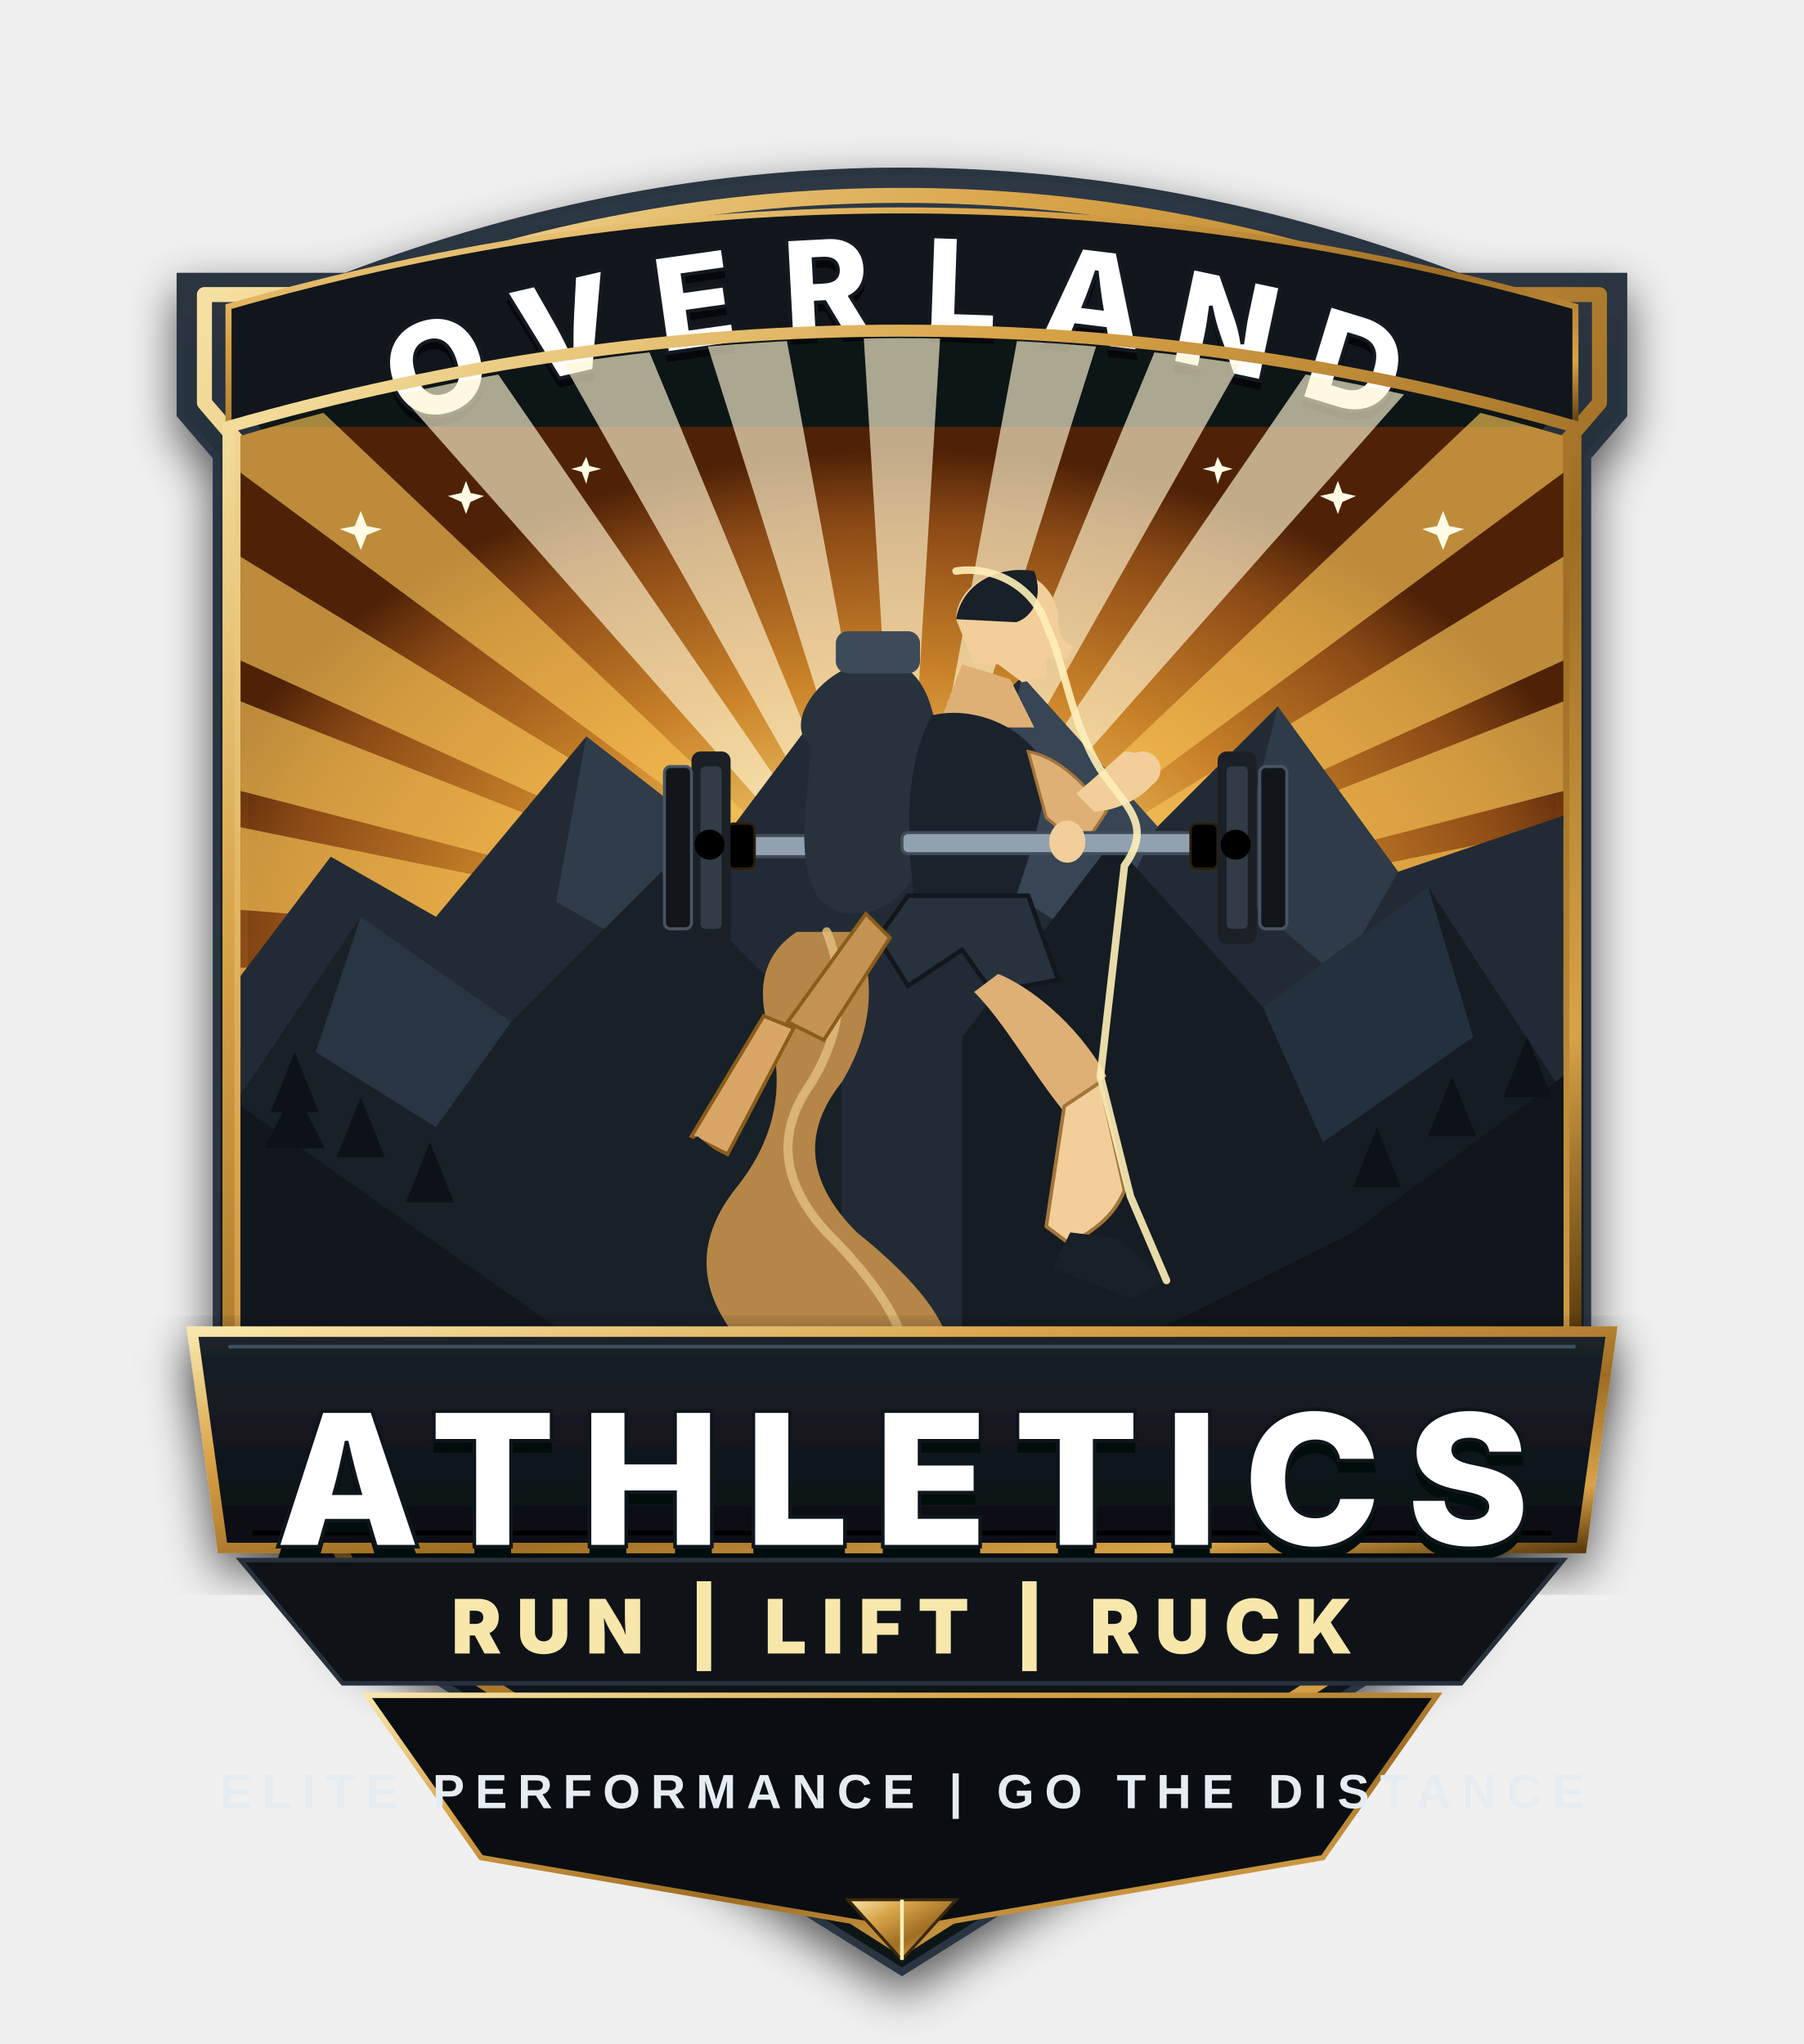
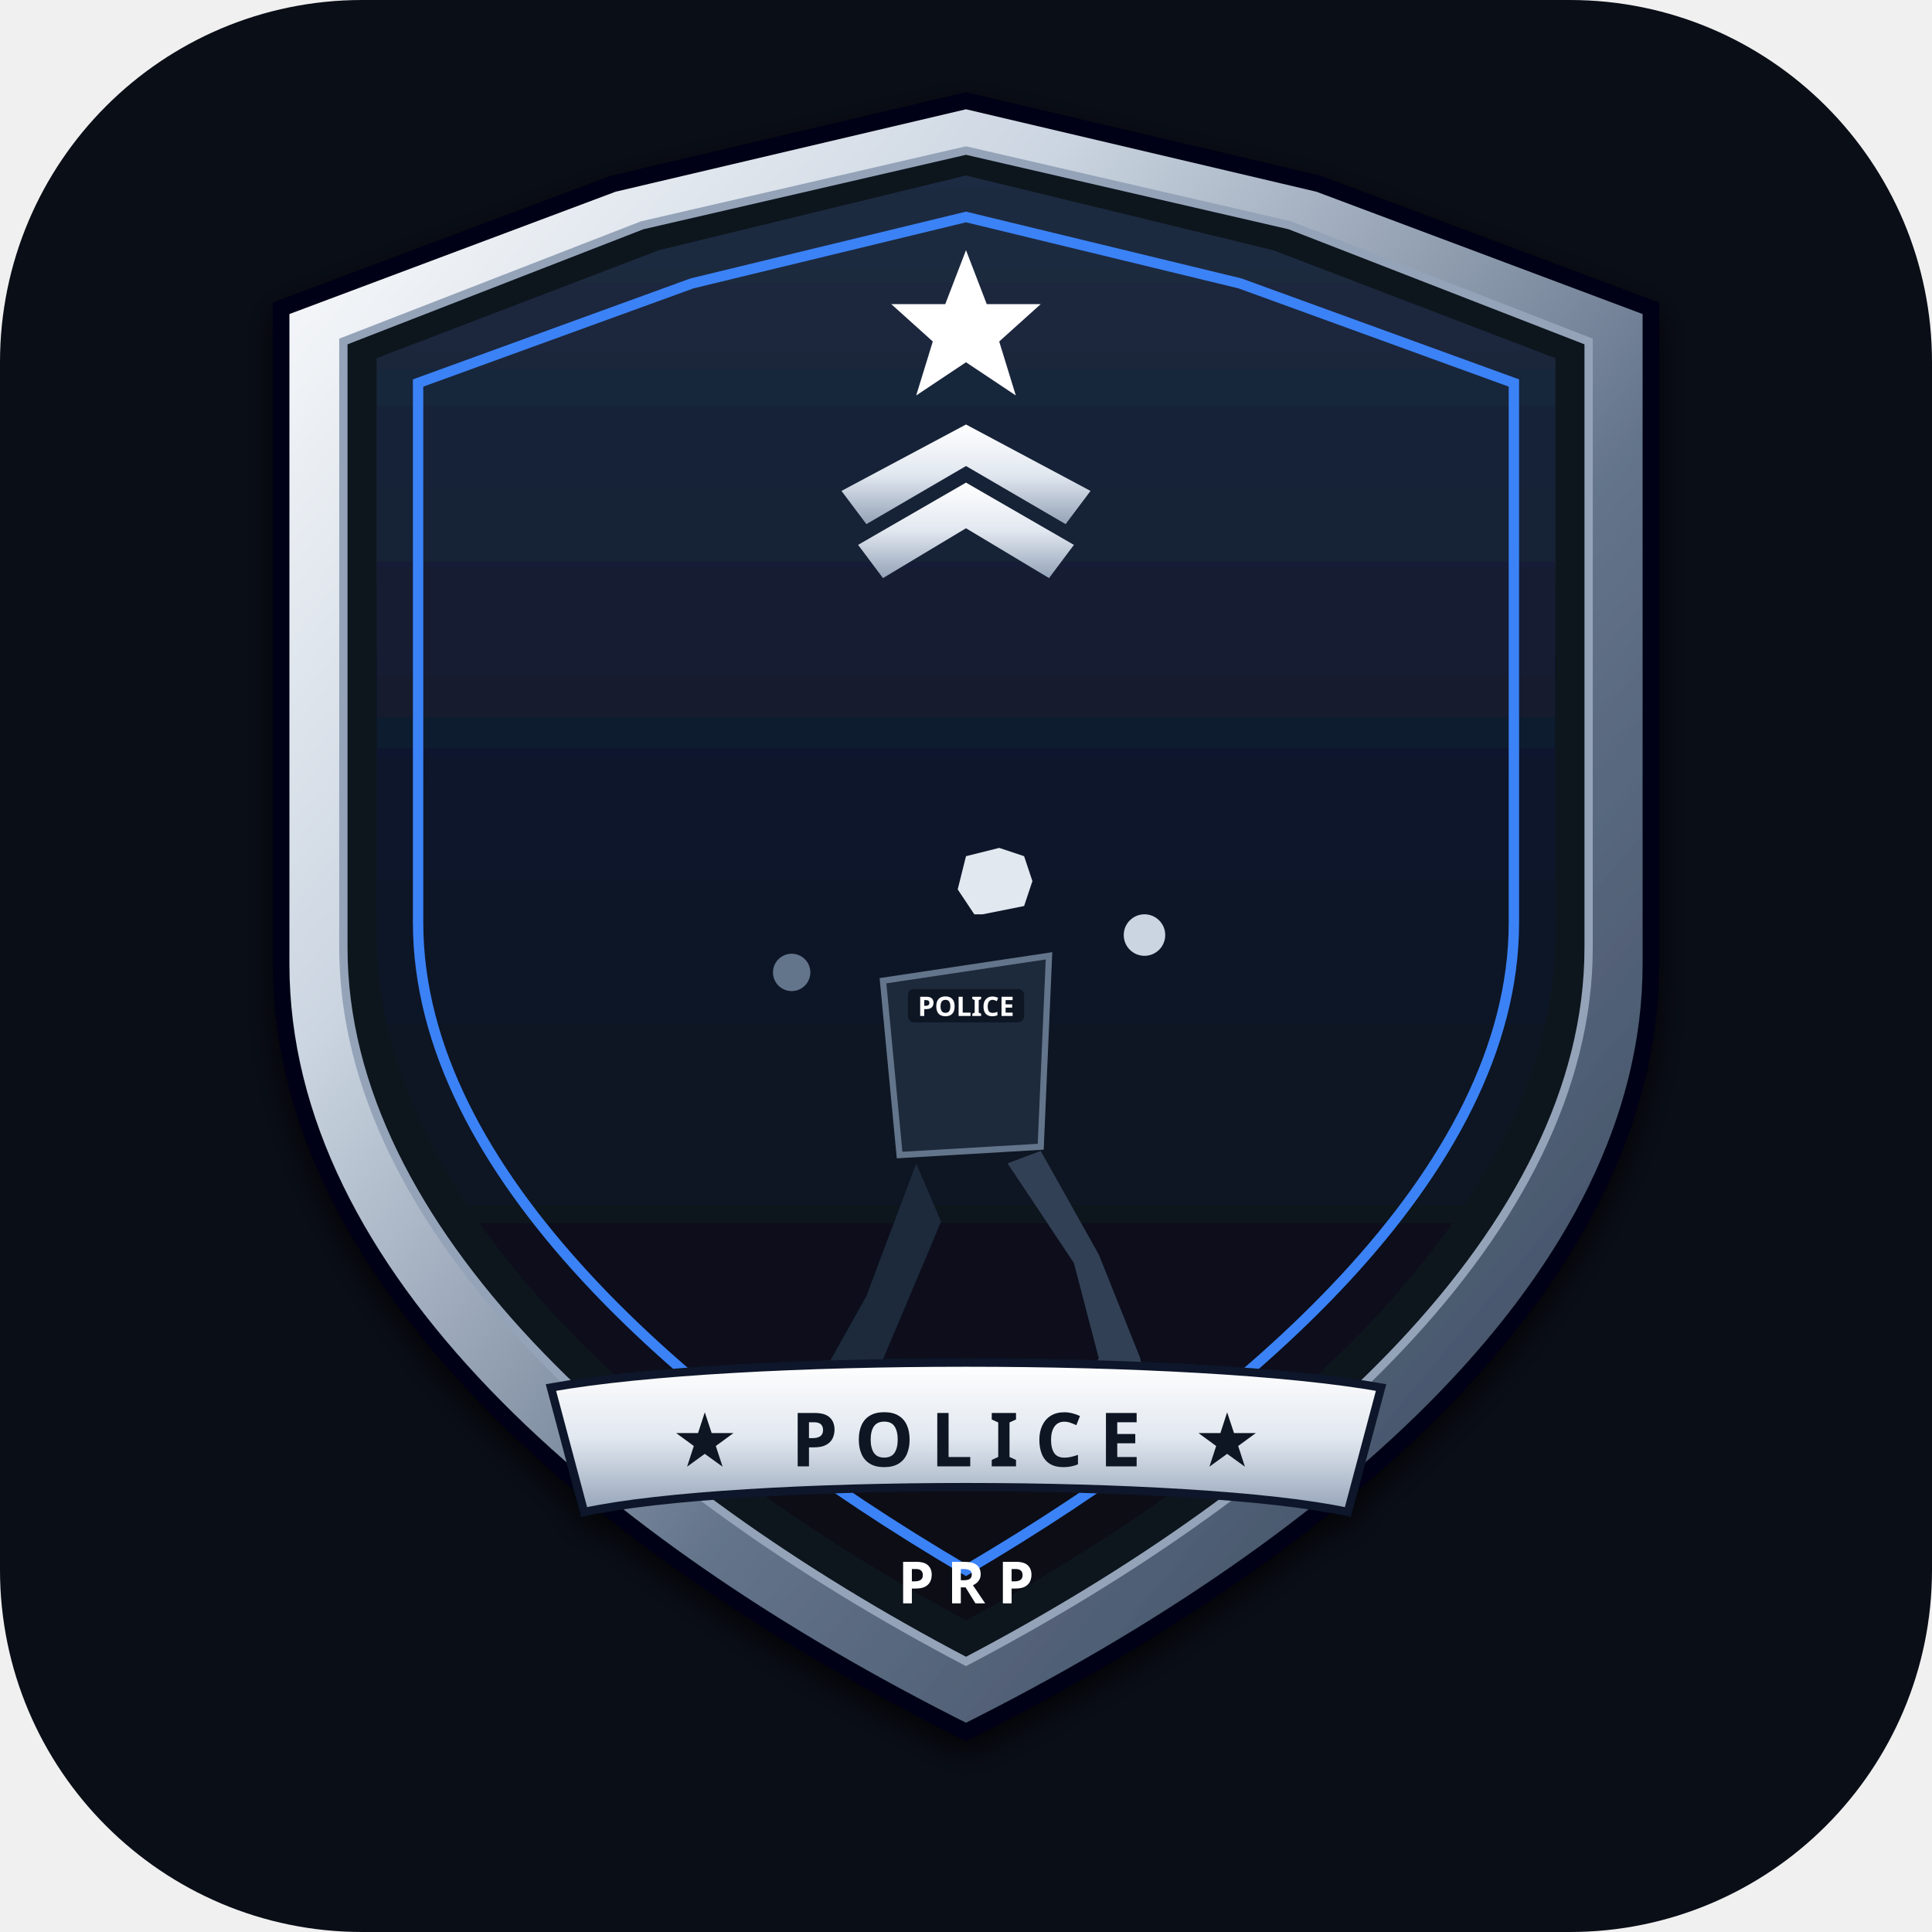
- <svg xmlns="http://www.w3.org/2000/svg" viewBox="0 0 600 680" width="100%" height="100%">
+ <svg xmlns="http://www.w3.org/2000/svg" viewBox="0 0 512 512" width="100%" height="100%">
  <defs>
-     <linearGradient id="goldBevel" x1="0%" y1="0%" x2="100%" y2="100%">
-       <stop offset="0%" stop-color="#F8E7AB" />
-       <stop offset="30%" stop-color="#D8A348" />
-       <stop offset="60%" stop-color="#9E6D24" />
-       <stop offset="85%" stop-color="#D8A348" />
-       <stop offset="100%" stop-color="#5A3A0B" />
+     <linearGradient id="chromeBevelFav" x1="0%" y1="0%" x2="100%" y2="100%">
+       <stop offset="0%" stop-color="#FFFFFF" />
+       <stop offset="30%" stop-color="#CBD5E1" />
+       <stop offset="60%" stop-color="#64748B" />
+       <stop offset="100%" stop-color="#334155" />
    </linearGradient>
-     <linearGradient id="goldHoriz" x1="0%" y1="0%" x2="100%" y2="0%">
-       <stop offset="0%" stop-color="#9E6D24" />
-       <stop offset="30%" stop-color="#F8E7AB" />
-       <stop offset="70%" stop-color="#D8A348" />
-       <stop offset="100%" stop-color="#9E6D24" />
+     <linearGradient id="navyShieldFav" x1="0%" y1="0%" x2="0%" y2="100%">
+       <stop offset="0%" stop-color="#1E2C42" />
+       <stop offset="45%" stop-color="#0F172A" />
+       <stop offset="100%" stop-color="#070C14" />
    </linearGradient>
-     <linearGradient id="shieldDarkBorder" x1="0%" y1="0%" x2="0%" y2="100%">
-       <stop offset="0%" stop-color="#2D3845" />
-       <stop offset="40%" stop-color="#1A2129" />
-       <stop offset="100%" stop-color="#0E1216" />
+     <linearGradient id="chromeSilverFav" x1="0%" y1="0%" x2="0%" y2="100%">
+       <stop offset="0%" stop-color="#FFFFFF" />
+       <stop offset="50%" stop-color="#E2E8F0" />
+       <stop offset="100%" stop-color="#94A3B8" />
    </linearGradient>
-     <radialGradient id="sunGlowCenter" cx="50%" cy="58%" r="55%" fx="50%" fy="58%">
-       <stop offset="0%" stop-color="#FFF8E0" stop-opacity="1" />
-       <stop offset="25%" stop-color="#FCD370" stop-opacity="0.95" />
-       <stop offset="55%" stop-color="#E2922D" stop-opacity="0.9" />
-       <stop offset="85%" stop-color="#9C5216" stop-opacity="0.9" />
-       <stop offset="100%" stop-color="#4F2207" stop-opacity="1" />
-     </radialGradient>
-     <linearGradient id="bannerBg" x1="0%" y1="0%" x2="0%" y2="100%">
-       <stop offset="0%" stop-color="#1B222A" />
-       <stop offset="50%" stop-color="#12171E" />
-       <stop offset="100%" stop-color="#0B0E12" />
-     </linearGradient>
-     <filter id="shadowFilter" x="-15%" y="-15%" width="130%" height="130%">
-       <feDropShadow dx="0" dy="6" stdDeviation="8" flood-color="#000000" flood-opacity="0.65" />
+     <filter id="iconShadow" x="-20%" y="-20%" width="140%" height="140%">
+       <feDropShadow dx="0" dy="6" stdDeviation="12" flood-color="#1E3A8A" flood-opacity="0.5" />
+       <feDropShadow dx="0" dy="3" stdDeviation="4" flood-color="#000000" flood-opacity="0.8" />
    </filter>
-     <filter id="distressNoise" x="0%" y="0%" width="100%" height="100%">
-       <feTurbulence type="fractalNoise" baseFrequency="0.04" numOctaves="3" result="noise" />
-       <feColorMatrix type="matrix" values="1 0 0 0 0  0 1 0 0 0  0 0 1 0 0  0 0 0 0.12 0" />
-       <feComposite in2="SourceGraphic" in="gl" operator="in" />
-     </filter>
-     <clipPath id="sceneClip">
-       <path d="M 80 145 Q 300 80 520 145 L 520 445 L 80 445 Z" />
-     </clipPath>
  </defs>
-   <g filter="url(#shadowFilter)">
-     <path d="M 115 92 Q 300 22 485 92 L 540 92 L 540 138 L 528 152 L 528 458 L 482 542 L 300 656 L 118 542 L 72 458 L 72 152 L 60 138 L 60 92 Z" fill="url(#shieldDarkBorder)" stroke="#2A3542" stroke-width="2.5" stroke-linejoin="miter" />
-     <path d="M 120 98 Q 300 32 480 98 L 532 98 L 532 134 L 520 148 L 520 454 L 476 536 L 300 648 L 124 536 L 80 454 L 80 148 L 68 134 L 68 98 Z" fill="none" stroke="url(#goldBevel)" stroke-width="5" stroke-linejoin="round" />
-     <path d="M 124 104 Q 300 40 476 104 L 524 104 L 524 130 L 512 144 L 512 450 L 470 530 L 300 640 L 130 530 L 88 450 L 88 144 L 76 130 L 76 104 Z" fill="#0F1419" />
+   <rect width="512" height="512" rx="96" fill="#0A0E17" />
+   <g filter="url(#iconShadow)" transform="translate(256, 250) scale(1.1) translate(-400, -235)">
+     <path d="M 400 32 L 485 52 L 565 82 L 565 240 C 565 315, 490 380, 400 425 C 310 380, 235 315, 235 240 L 235 82 L 315 52 Z" fill="url(#chromeBevelFav)" stroke="#020617" stroke-width="4" />
+     <path d="M 400 44 L 478 62 L 550 90 L 550 236 C 550 304, 480 366, 400 408 C 320 366, 250 304, 250 236 L 250 90 L 322 62 Z" fill="#0B121D" stroke="#94A3B8" stroke-width="2" />
+     <path d="M 400 50 L 474 68 L 542 94 L 542 233 C 542 298, 474 358, 400 398 C 326 358, 258 298, 258 233 L 258 94 L 326 68 Z" fill="url(#navyShieldFav)" />
+     <path d="M 400 60 L 466 76 L 532 100 L 532 230 C 532 290, 468 346, 400 386 C 332 346, 268 290, 268 230 L 268 100 L 334 76 Z" fill="none" stroke="#3B82F6" stroke-width="2.5" />
+     <g transform="translate(400, 86)">
+       <polygon points="0,-18 5,-5 18,-5 8,4 12,17 0,9 -12,17 -8,4 -18,-5 -5,-5" fill="#FFFFFF" />
+     </g>
+     <path d="M 370 126 L 400 110 L 430 126 L 424 134 L 400 120 L 376 134 Z" fill="url(#chromeSilverFav)" />
+     <path d="M 374 139 L 400 124 L 426 139 L 420 147 L 400 135 L 380 147 Z" fill="url(#chromeSilverFav)" />
+     <g transform="translate(400, 240)">
+       <path d="M -12,48 L -24,80 L -38,105 L -52,118 L -32,118 L -22,100 L -6,62 Z" fill="#1E293B" />
+       <path d="M 10,48 L 26,72 L 32,95 L 16,114 L 35,116 L 44,112 L 42,95 L 32,70 L 18,45 Z" fill="#334155" />
+       <path d="M -20,4 L 20,-2 L 18,44 L -16,46 Z" fill="#1E293B" stroke="#64748B" stroke-width="1.5" />
+       <rect x="-14" y="6" width="28" height="8" rx="1.5" fill="#0B1320" />
+       <text x="0" y="12.5" font-family="'Impact', 'Arial Black', sans-serif" font-weight="900" font-size="6.5" fill="#FFFFFF" text-anchor="middle">POLICE</text>
+       <circle cx="43" cy="-7" r="5" fill="#CBD5E1" />
+       <circle cx="-42" cy="2" r="4.5" fill="#64748B" />
+       <path d="M 4,-12 L 14,-14 L 16,-20 L 14,-26 L 8,-28 L 0,-26 L -2,-18 L 2,-12 Z" fill="#E2E8F0" />
+     </g>
+     <path d="M 300 342 C 345 334, 455 334, 500 342 L 492 372 C 455 364, 345 364, 308 372 Z" fill="url(#chromeSilverFav)" stroke="#0F172A" stroke-width="2" />
+     <text x="400" y="361" font-family="'Impact', 'Arial Black', sans-serif" font-size="18" font-weight="900" fill="#0B1320" text-anchor="middle" letter-spacing="4">★ POLICE ★</text>
+     <text x="400" y="394" font-family="'Impact', 'Arial Black', sans-serif" font-size="14" font-weight="900" fill="#FFFFFF" text-anchor="middle" letter-spacing="3">PRP</text>
  </g>
-   <path d="M 76 142 Q 300 78 524 142 L 524 102 Q 300 38 76 102 Z" fill="#11161C" stroke="url(#goldBevel)" stroke-width="2" />
-   <g>
-     <text x="145" y="125" transform="rotate(-18 145 125)" text-anchor="middle" dominant-baseline="central" fill="#05070A" font-family="system-ui, -apple-system, 'Barlow Condensed', 'Impact', 'Arial Black', sans-serif" font-size="44" font-weight="900" letter-spacing="1">O</text>
-     <text x="188" y="112" transform="rotate(-13 188 112)" text-anchor="middle" dominant-baseline="central" fill="#05070A" font-family="system-ui, -apple-system, 'Barlow Condensed', 'Impact', 'Arial Black', sans-serif" font-size="44" font-weight="900" letter-spacing="1">V</text>
-     <text x="231" y="103" transform="rotate(-8 231 103)" text-anchor="middle" dominant-baseline="central" fill="#05070A" font-family="system-ui, -apple-system, 'Barlow Condensed', 'Impact', 'Arial Black', sans-serif" font-size="44" font-weight="900" letter-spacing="1">E</text>
-     <text x="275" y="98" transform="rotate(-3 275 98)" text-anchor="middle" dominant-baseline="central" fill="#05070A" font-family="system-ui, -apple-system, 'Barlow Condensed', 'Impact', 'Arial Black', sans-serif" font-size="44" font-weight="900" letter-spacing="1">R</text>
-     <text x="320" y="98" transform="rotate(2 320 98)" text-anchor="middle" dominant-baseline="central" fill="#05070A" font-family="system-ui, -apple-system, 'Barlow Condensed', 'Impact', 'Arial Black', sans-serif" font-size="44" font-weight="900" letter-spacing="1">L</text>
-     <text x="364" y="102" transform="rotate(7 364 102)" text-anchor="middle" dominant-baseline="central" fill="#05070A" font-family="system-ui, -apple-system, 'Barlow Condensed', 'Impact', 'Arial Black', sans-serif" font-size="44" font-weight="900" letter-spacing="1">A</text>
-     <text x="408" y="111" transform="rotate(12 408 111)" text-anchor="middle" dominant-baseline="central" fill="#05070A" font-family="system-ui, -apple-system, 'Barlow Condensed', 'Impact', 'Arial Black', sans-serif" font-size="44" font-weight="900" letter-spacing="1">N</text>
-     <text x="451" y="124" transform="rotate(17 451 124)" text-anchor="middle" dominant-baseline="central" fill="#05070A" font-family="system-ui, -apple-system, 'Barlow Condensed', 'Impact', 'Arial Black', sans-serif" font-size="44" font-weight="900" letter-spacing="1">D</text>
-     <text x="145" y="122" transform="rotate(-18 145 122)" text-anchor="middle" dominant-baseline="central" fill="#FFFFFF" stroke="#131920" stroke-width="1.2" font-family="system-ui, -apple-system, 'Barlow Condensed', 'Impact', 'Arial Black', sans-serif" font-size="44" font-weight="900" letter-spacing="1">O</text>
-     <text x="188" y="109" transform="rotate(-13 188 109)" text-anchor="middle" dominant-baseline="central" fill="#FFFFFF" stroke="#131920" stroke-width="1.2" font-family="system-ui, -apple-system, 'Barlow Condensed', 'Impact', 'Arial Black', sans-serif" font-size="44" font-weight="900" letter-spacing="1">V</text>
-     <text x="231" y="100" transform="rotate(-8 231 100)" text-anchor="middle" dominant-baseline="central" fill="#FFFFFF" stroke="#131920" stroke-width="1.2" font-family="system-ui, -apple-system, 'Barlow Condensed', 'Impact', 'Arial Black', sans-serif" font-size="44" font-weight="900" letter-spacing="1">E</text>
-     <text x="275" y="95" transform="rotate(-3 275 95)" text-anchor="middle" dominant-baseline="central" fill="#FFFFFF" stroke="#131920" stroke-width="1.2" font-family="system-ui, -apple-system, 'Barlow Condensed', 'Impact', 'Arial Black', sans-serif" font-size="44" font-weight="900" letter-spacing="1">R</text>
-     <text x="320" y="95" transform="rotate(2 320 95)" text-anchor="middle" dominant-baseline="central" fill="#FFFFFF" stroke="#131920" stroke-width="1.2" font-family="system-ui, -apple-system, 'Barlow Condensed', 'Impact', 'Arial Black', sans-serif" font-size="44" font-weight="900" letter-spacing="1">L</text>
-     <text x="364" y="99" transform="rotate(7 364 99)" text-anchor="middle" dominant-baseline="central" fill="#FFFFFF" stroke="#131920" stroke-width="1.2" font-family="system-ui, -apple-system, 'Barlow Condensed', 'Impact', 'Arial Black', sans-serif" font-size="44" font-weight="900" letter-spacing="1">A</text>
-     <text x="408" y="108" transform="rotate(12 408 108)" text-anchor="middle" dominant-baseline="central" fill="#FFFFFF" stroke="#131920" stroke-width="1.2" font-family="system-ui, -apple-system, 'Barlow Condensed', 'Impact', 'Arial Black', sans-serif" font-size="44" font-weight="900" letter-spacing="1">N</text>
-     <text x="451" y="121" transform="rotate(17 451 121)" text-anchor="middle" dominant-baseline="central" fill="#FFFFFF" stroke="#131920" stroke-width="1.2" font-family="system-ui, -apple-system, 'Barlow Condensed', 'Impact', 'Arial Black', sans-serif" font-size="44" font-weight="900" letter-spacing="1">D</text>
-   </g>
-   <g clip-path="url(#sceneClip)">
-     <rect x="76" y="142" width="448" height="305" fill="url(#sunGlowCenter)" />
-     <g opacity="0.65">
-       <polygon points="300,320 -78.8,290.2 -72.4,244.2" fill="#F7C356" />
-       <polygon points="300,320 -67.9,224.9 -53.6,180.7" fill="#F7C356" />
-       <polygon points="300,320 -45.8,162.4 -24.0,121.5" fill="#F7C356" />
-       <polygon points="300,320 -5.5,94.0 24.4,58.4" fill="#F7C356" />
-       <polygon points="300,320 48.2,35.4 84.8,6.8" fill="#FFF5D1" />
-       <polygon points="300,320 112.9,-10.7 154.6,-31.1" fill="#FFF5D1" />
-       <polygon points="300,320 185.7,-42.4 230.8,-53.6" fill="#FFF5D1" />
-       <polygon points="300,320 276.8,-59.3 323.2,-59.3" fill="#FFF5D1" />
-       <polygon points="300,320 369.2,-53.6 414.3,-42.4" fill="#FFF5D1" />
-       <polygon points="300,320 445.4,-31.1 487.1,-10.7" fill="#FFF5D1" />
-       <polygon points="300,320 515.2,6.8 551.8,35.4" fill="#FFF5D1" />
-       <polygon points="300,320 575.6,58.4 605.5,94.0" fill="#F7C356" />
-       <polygon points="300,320 624.0,121.5 645.8,162.4" fill="#F7C356" />
-       <polygon points="300,320 653.6,180.7 667.9,224.9" fill="#F7C356" />
-       <polygon points="300,320 672.4,244.2 678.8,290.2" fill="#F7C356" />
-       <polygon points="300,320 -76.7,369.6 -80.0,323.3" fill="#F7C356" />
-       <polygon points="300,320 680.0,323.3 676.7,369.6" fill="#F7C356" />
-     </g>
-     <g fill="#FFFCE6">
-       <polygon points="120,170 122,175 127,176 122,178 120,183 118,178 113,176 118,175" />
-       <polygon points="155,160 156.5,164 161,165 156.5,167 155,171 153.5,167 149,165 153.5,164" />
-       <polygon points="195,152 196,155 200,156 196,157 195,161 193.5,157 190,156 193.5,155" />
-       <polygon points="480,170 478,175 473,176 478,178 480,183 482,178 487,176 482,175" />
-       <polygon points="445,160 443.5,164 439,165 443.5,167 445,171 446.5,167 451,165 446.5,164" />
-       <polygon points="405,152 404,155 400,156 404,157 405,161 406.5,157 410,156 406.5,155" />
-     </g>
-     <polygon points="76,330 110,285 145,305 195,245 240,280 270,240 300,265 340,225 385,275 425,235 465,290 524,270 524,445 76,445" fill="#222B35" />
-     <polygon points="195,245 240,280 220,320 185,300" fill="#323E4C" opacity="0.9" />
-     <polygon points="340,225 385,275 365,315 325,290" fill="#3A4858" opacity="0.9" />
-     <polygon points="425,235 465,290 445,325 410,295" fill="#323E4C" opacity="0.8" />
-     <polygon points="76,370 120,305 170,340 220,290 280,350 280,445 76,445" fill="#182028" />
-     <polygon points="524,370 475,295 420,335 370,280 320,345 320,445 524,445" fill="#151C23" />
-     <polygon points="120,305 170,340 145,375 105,350" fill="#293542" />
-     <polygon points="475,295 420,335 440,380 490,345" fill="#24303D" />
-     <path d="M 285,310              Q 295,335 280,360              Q 260,385 285,410              Q 310,430 315,445              L 245,445              Q 225,420 245,395              Q 265,370 255,340              Q 250,320 265,310              Z" fill="#B58648" />
-     <path d="M 275,310 Q 285,335 270,360 Q 252,385 275,410 Q 295,430 300,445" stroke="#E0BC7D" stroke-width="3" fill="none" stroke-linecap="round" opacity="0.85" />
-     <polygon points="76,445 76,365 140,410 190,445" fill="#12171E" />
-     <polygon points="90,370 98,350 106,370" fill="#0C1217" />
-     <polygon points="88,382 98,362 108,382" fill="#0C1217" />
-     <polygon points="112,385 120,365 128,385" fill="#0C1217" />
-     <polygon points="135,400 143,380 151,400" fill="#0C1217" />
-     <polygon points="524,445 524,355 450,410 380,445" fill="#10151B" />
-     <polygon points="500,365 508,345 516,365" fill="#0C1217" />
-     <polygon points="475,378 483,358 491,378" fill="#0C1217" />
-     <polygon points="450,395 458,375 466,395" fill="#0C1217" />
-     <g>
-       <rect x="235" y="278" width="80" height="7" rx="2" fill="#92A1B0" stroke="#414D59" stroke-width="1" />
-       <rect x="242" y="274" width="9" height="15" rx="2" fill="{c_gold_mid}" stroke="#2B1F08" stroke-width="0.8" />
-       <rect x="230" y="250" width="13" height="64" rx="3" fill="#1A2026" stroke="{c_gold_mid}" stroke-width="1.8" />
-       <rect x="233" y="255" width="7" height="54" rx="1.5" fill="#323C46" />
-       <rect x="221" y="255" width="9" height="54" rx="2" fill="#12161A" stroke="#485563" stroke-width="1" />
-       <circle cx="236" cy="281" r="5" fill="{c_gold_light}" />
-     </g>
-     <g>
-       <path d="M 270 248                C 260 242 272 222 290 220                C 305 218 314 232 312 265                C 310 290 298 304 284 304                C 270 304 266 290 268 268                Z" fill="#27323D" stroke="{c_gold_mid}" stroke-width="1.8" />
-       <rect x="278" y="210" width="28" height="14" rx="4" fill="#3D4B59" stroke="{c_gold_mid}" stroke-width="1.2" />
-       <line x1="284" y1="210" x2="284" y2="224" stroke="{c_gold_mid}" stroke-width="1.5" />
-       <line x1="300" y1="210" x2="300" y2="224" stroke="{c_gold_mid}" stroke-width="1.5" />
-       <line x1="272" y1="250" x2="304" y2="248" stroke="{c_gold_mid}" stroke-width="1.5" />
-       <line x1="274" y1="264" x2="304" y2="262" stroke="{c_gold_mid}" stroke-width="1.5" />
-       <line x1="276" y1="278" x2="300" y2="276" stroke="{c_gold_mid}" stroke-width="1.5" />
-     </g>
-     <g>
-       <path d="M 318 206                C 318 198 326 190 336 190                C 345 190 352 198 352 206                C 352 211 354 214 357 215                L 355 219                L 348 219                L 348 225                L 340 227                L 332 221                L 324 221                Z" fill="#F2CE9A" stroke="{c_gold_mid}" stroke-width="1.5" />
-       <path d="M 318 206 C 320 194 332 188 344 190 C 347 198 344 205 338 207 Z" fill="#182028" />
-       <path d="M 320 221 L 336 226 L 344 242 L 312 242 Z" fill="#DEB075" />
-       <path d="M 310 238                C 322 235 338 240 346 252                C 350 262 344 280 338 298                C 330 304 314 304 304 298                C 302 282 300 256 310 238                Z" fill="#1A222B" stroke="{c_gold_mid}" stroke-width="1.2" />
-       <path d="M 342 250                C 352 252 360 260 368 270                L 360 282                L 348 272                Z" fill="#DEB075" stroke="#A3753A" stroke-width="1" />
-       <path d="M 364 270                C 370 270 380 266 384 260                C 386 254 380 250 374 250                L 358 264                Z" fill="#F2CE9A" stroke="{c_gold_mid}" stroke-width="1.2" />
-       <circle cx="380" cy="256" r="6" fill="#F2CE9A" stroke="{c_gold_mid}" stroke-width="1.2" />
-       <rect x="300" y="277" width="105" height="7" rx="2" fill="#92A1B0" stroke="#414D59" stroke-width="1" />
-       <ellipse cx="355" cy="280" rx="6" ry="7" fill="#F2CE9A" stroke="{c_gold_mid}" stroke-width="1.2" />
-       <path d="M 302 298                L 342 298                L 352 326                L 330 330                L 320 316                L 302 328                L 292 312                Z" fill="#27323D" stroke="#12171E" stroke-width="1.5" />
-       <path d="M 332 324                C 342 328 358 340 368 358                L 354 370                C 342 355 334 340 324 330                Z" fill="#DEB075" stroke="{c_gold_mid}" stroke-width="1.2" />
-       <path d="M 366 360                L 374 396                C 370 406 362 410 356 414                L 348 408                L 354 368                Z" fill="#F2CE9A" stroke="#A3753A" stroke-width="1.2" />
-       <path d="M 356 410                L 372 412                L 388 426                L 376 432                L 350 422                Z" fill="#182028" stroke="{c_gold_mid}" stroke-width="1.2" />
-       <path d="M 296 312                L 274 346                L 262 340                L 288 304                Z" fill="#C49354" stroke="#8A5D19" stroke-width="1.2" />
-       <path d="M 264 342                L 242 384                L 230 378                L 254 338                Z" fill="#D9A668" stroke="#8A5D19" stroke-width="1.2" />
-       <path d="M 232 378                L 242 386                L 232 400                L 214 398                L 220 386                Z" fill="#182028" stroke="{c_gold_mid}" stroke-width="1.2" />
-     </g>
-     <path d="M 318 190              C 330 188 344 195 348 208              C 354 220 356 240 366 256              C 374 268 384 274 374 288              L 366 358              L 376 398              L 388 426" fill="none" stroke="#FFF0B8" stroke-width="2.5" stroke-linecap="round" opacity="0.9" />
-     <g>
-       <rect x="396" y="274" width="9" height="15" rx="2" fill="{c_gold_mid}" stroke="#2B1F08" stroke-width="0.8" />
-       <rect x="405" y="250" width="13" height="64" rx="3" fill="#1A2026" stroke="{c_gold_mid}" stroke-width="1.8" />
-       <rect x="408" y="255" width="7" height="54" rx="1.5" fill="#323C46" />
-       <rect x="419" y="255" width="9" height="54" rx="2" fill="#12161A" stroke="#485563" stroke-width="1" />
-       <circle cx="411" cy="281" r="5" fill="{c_gold_light}" />
-     </g>
-   </g>
-   <path d="M 76 142 Q 300 78 524 142 L 524 445 L 76 445 Z" fill="none" stroke="url(#goldBevel)" stroke-width="4" />
-   <g filter="url(#shadowFilter)">
-     <path d="M 64 443              L 536 443              L 526 515              L 74 515              Z" fill="url(#bannerBg)" stroke="url(#goldBevel)" stroke-width="3.5" />
-     <line x1="76" y1="448" x2="524" y2="448" stroke="#415060" stroke-width="1.2" />
-     <line x1="84" y1="510" x2="516" y2="510" stroke="#000000" stroke-width="1.5" />
-     <text x="300" y="496" text-anchor="middle" dominant-baseline="central" fill="#05080A" font-family="system-ui, -apple-system, 'Barlow Condensed', 'Impact', 'Arial Black', sans-serif" font-size="62" font-weight="900" letter-spacing="8">
-       ATHLETICS
-     </text>
-     <text x="300" y="492" text-anchor="middle" dominant-baseline="central" fill="#FFFFFF" stroke="#10151C" stroke-width="1.2" font-family="system-ui, -apple-system, 'Barlow Condensed', 'Impact', 'Arial Black', sans-serif" font-size="62" font-weight="900" letter-spacing="8">
-       ATHLETICS
-     </text>
-   </g>
-   <g>
-     <path d="M 80 519              L 520 519              L 486 560              L 114 560              Z" fill="#0F1318" stroke="#26313D" stroke-width="1.5" />
-     <line x1="102" y1="539" x2="162" y2="539" stroke="url(#goldBevel)" stroke-width="3" stroke-linecap="round" />
-     <line x1="438" y1="539" x2="498" y2="539" stroke="url(#goldBevel)" stroke-width="3" stroke-linecap="round" />
-     <text x="300" y="541" text-anchor="middle" dominant-baseline="central" fill="#F8E7AB" font-family="system-ui, -apple-system, 'Barlow Condensed', 'Impact', 'Arial Black', sans-serif" font-size="25" font-weight="900" letter-spacing="5">
-       RUN  |  LIFT  |  RUCK
-     </text>
-   </g>
-   <g>
-     <path d="M 122 564              L 478 564              L 440 618              L 300 642              L 160 618              Z" fill="#0A0E12" stroke="url(#goldBevel)" stroke-width="1.8" />
-     <text x="300" y="596" text-anchor="middle" dominant-baseline="central" fill="#E5ECF2" font-family="system-ui, -apple-system, 'Barlow Condensed', 'Outfit', 'Arial', sans-serif" font-size="16" font-weight="800" letter-spacing="3.5">
-       ELITE PERFORMANCE  |  GO THE DISTANCE
-     </text>
-   </g>
-   <polygon points="300,652 318,632 282,632" fill="url(#goldBevel)" stroke="#3A280D" stroke-width="1" />
-   <line x1="300" y1="632" x2="300" y2="652" stroke="#FFF0B8" stroke-width="1.2" />
</svg>
